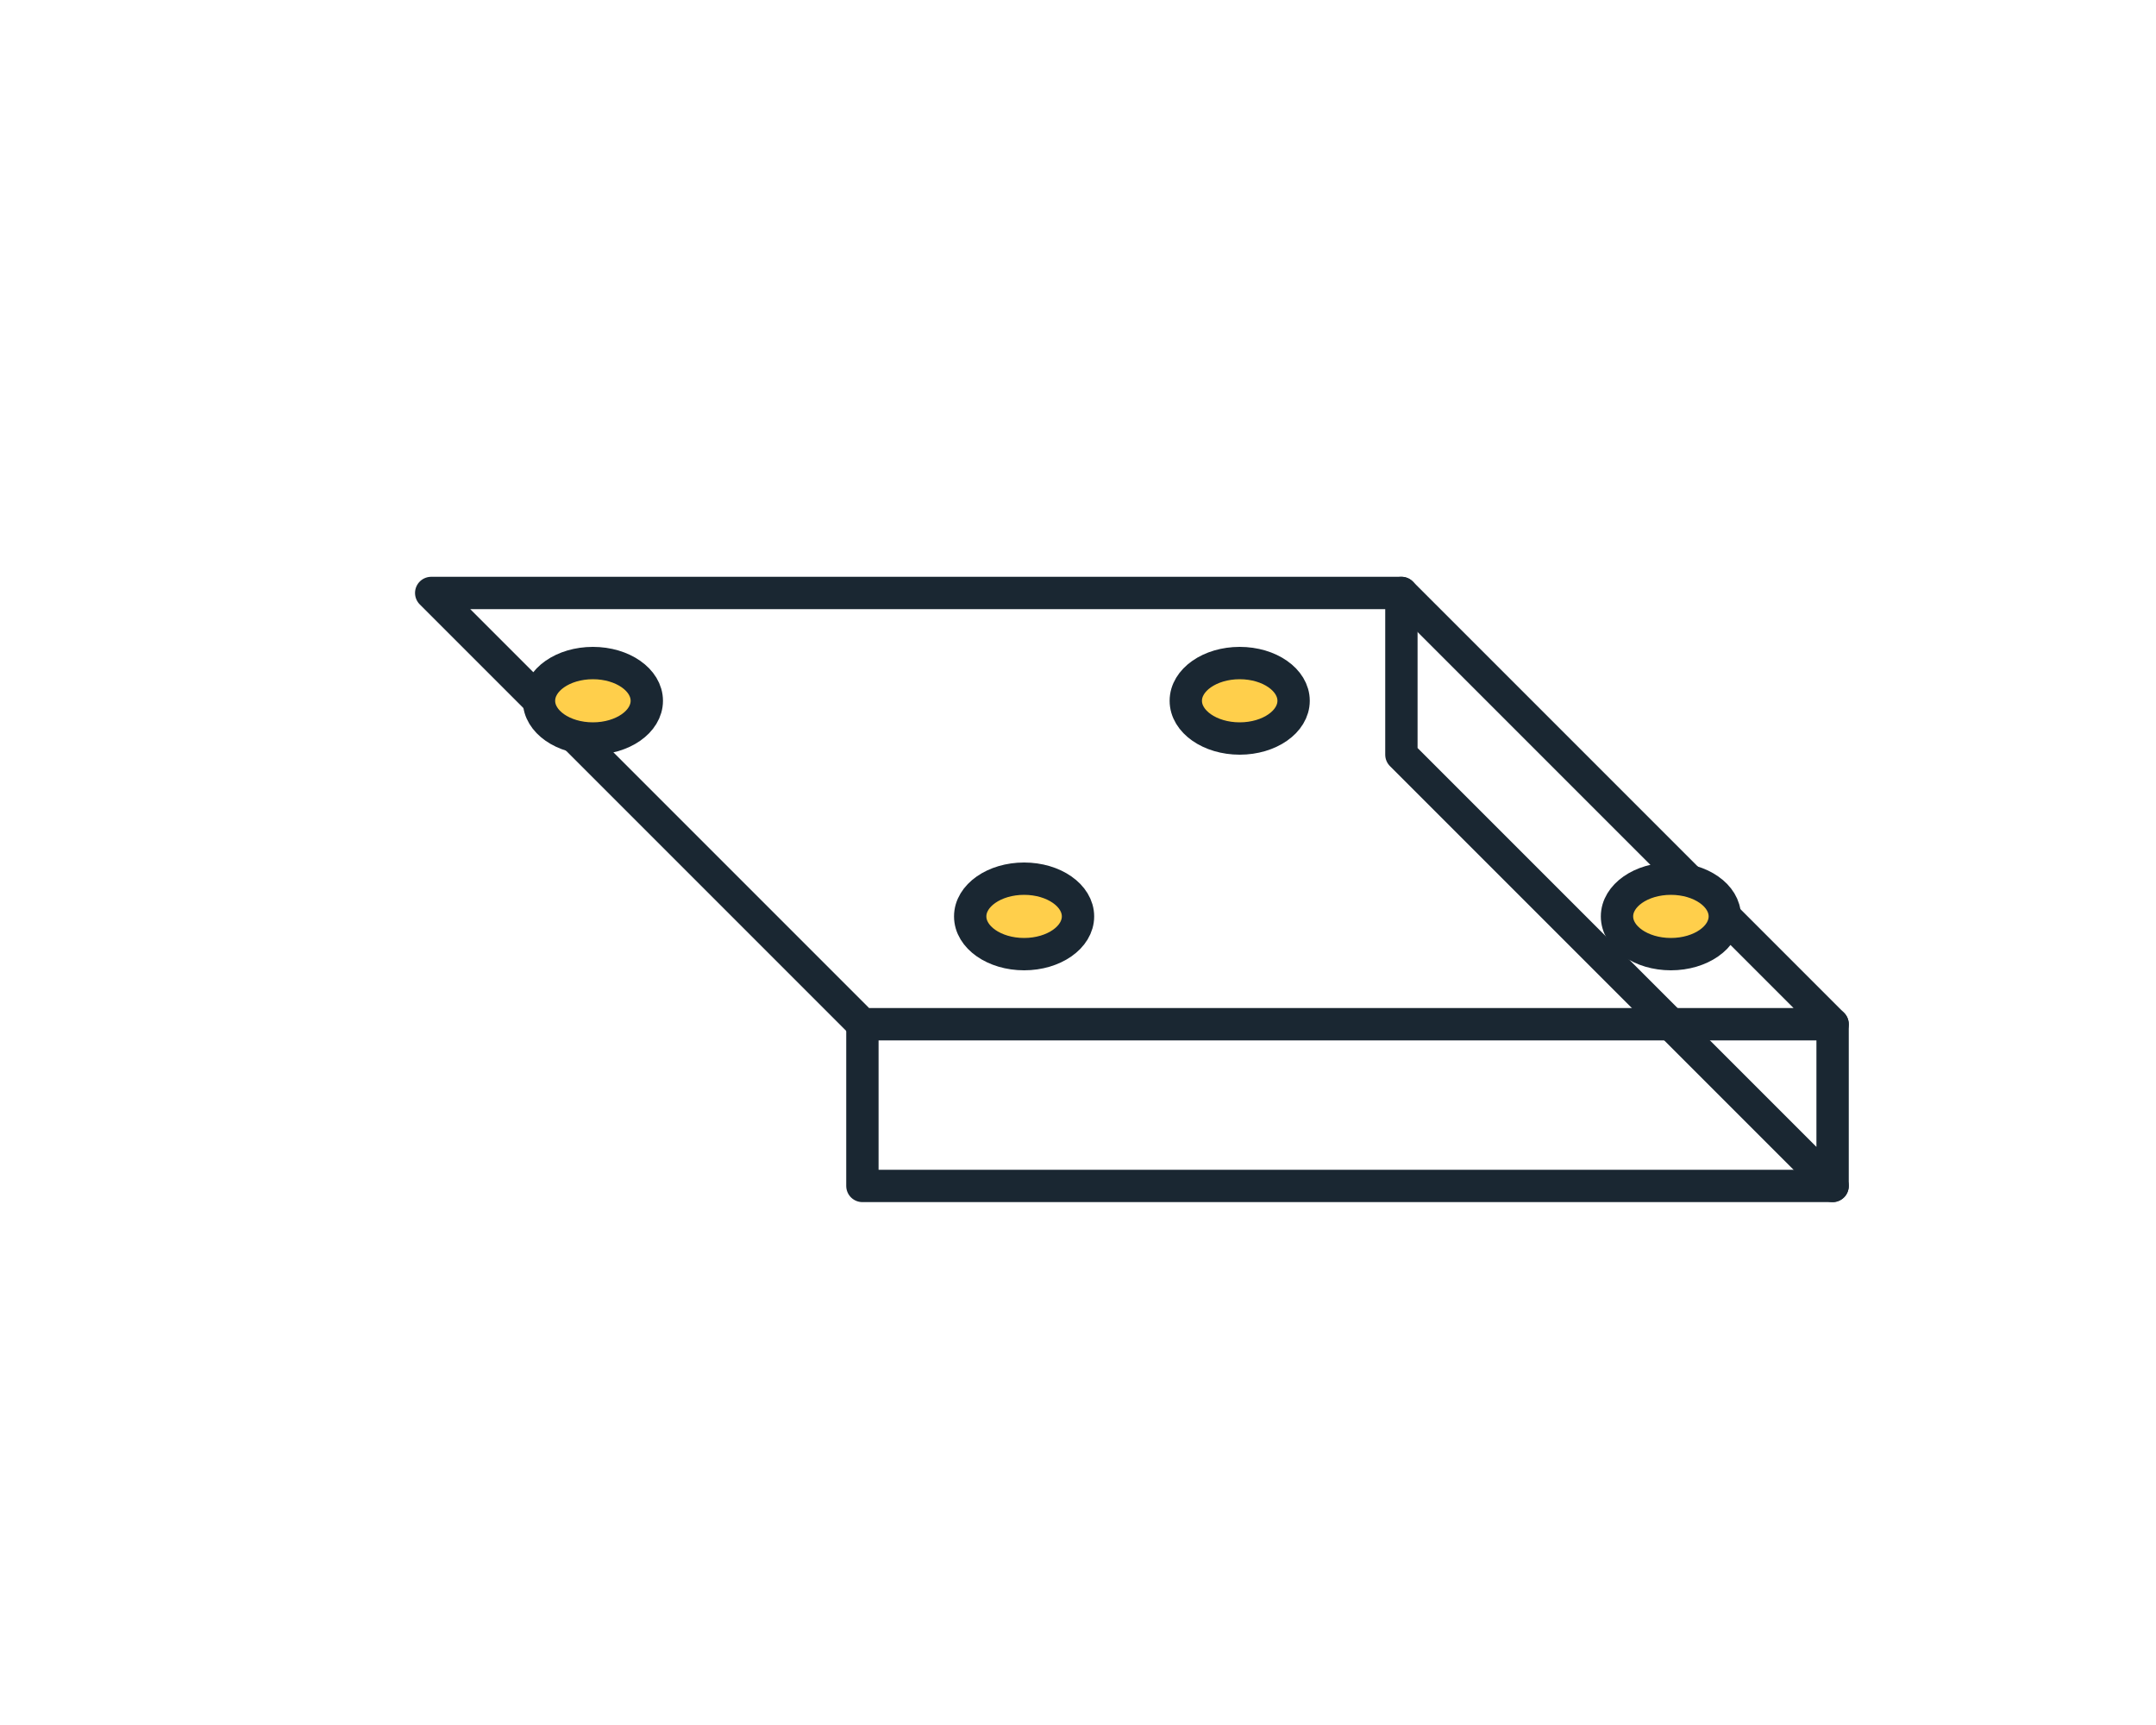
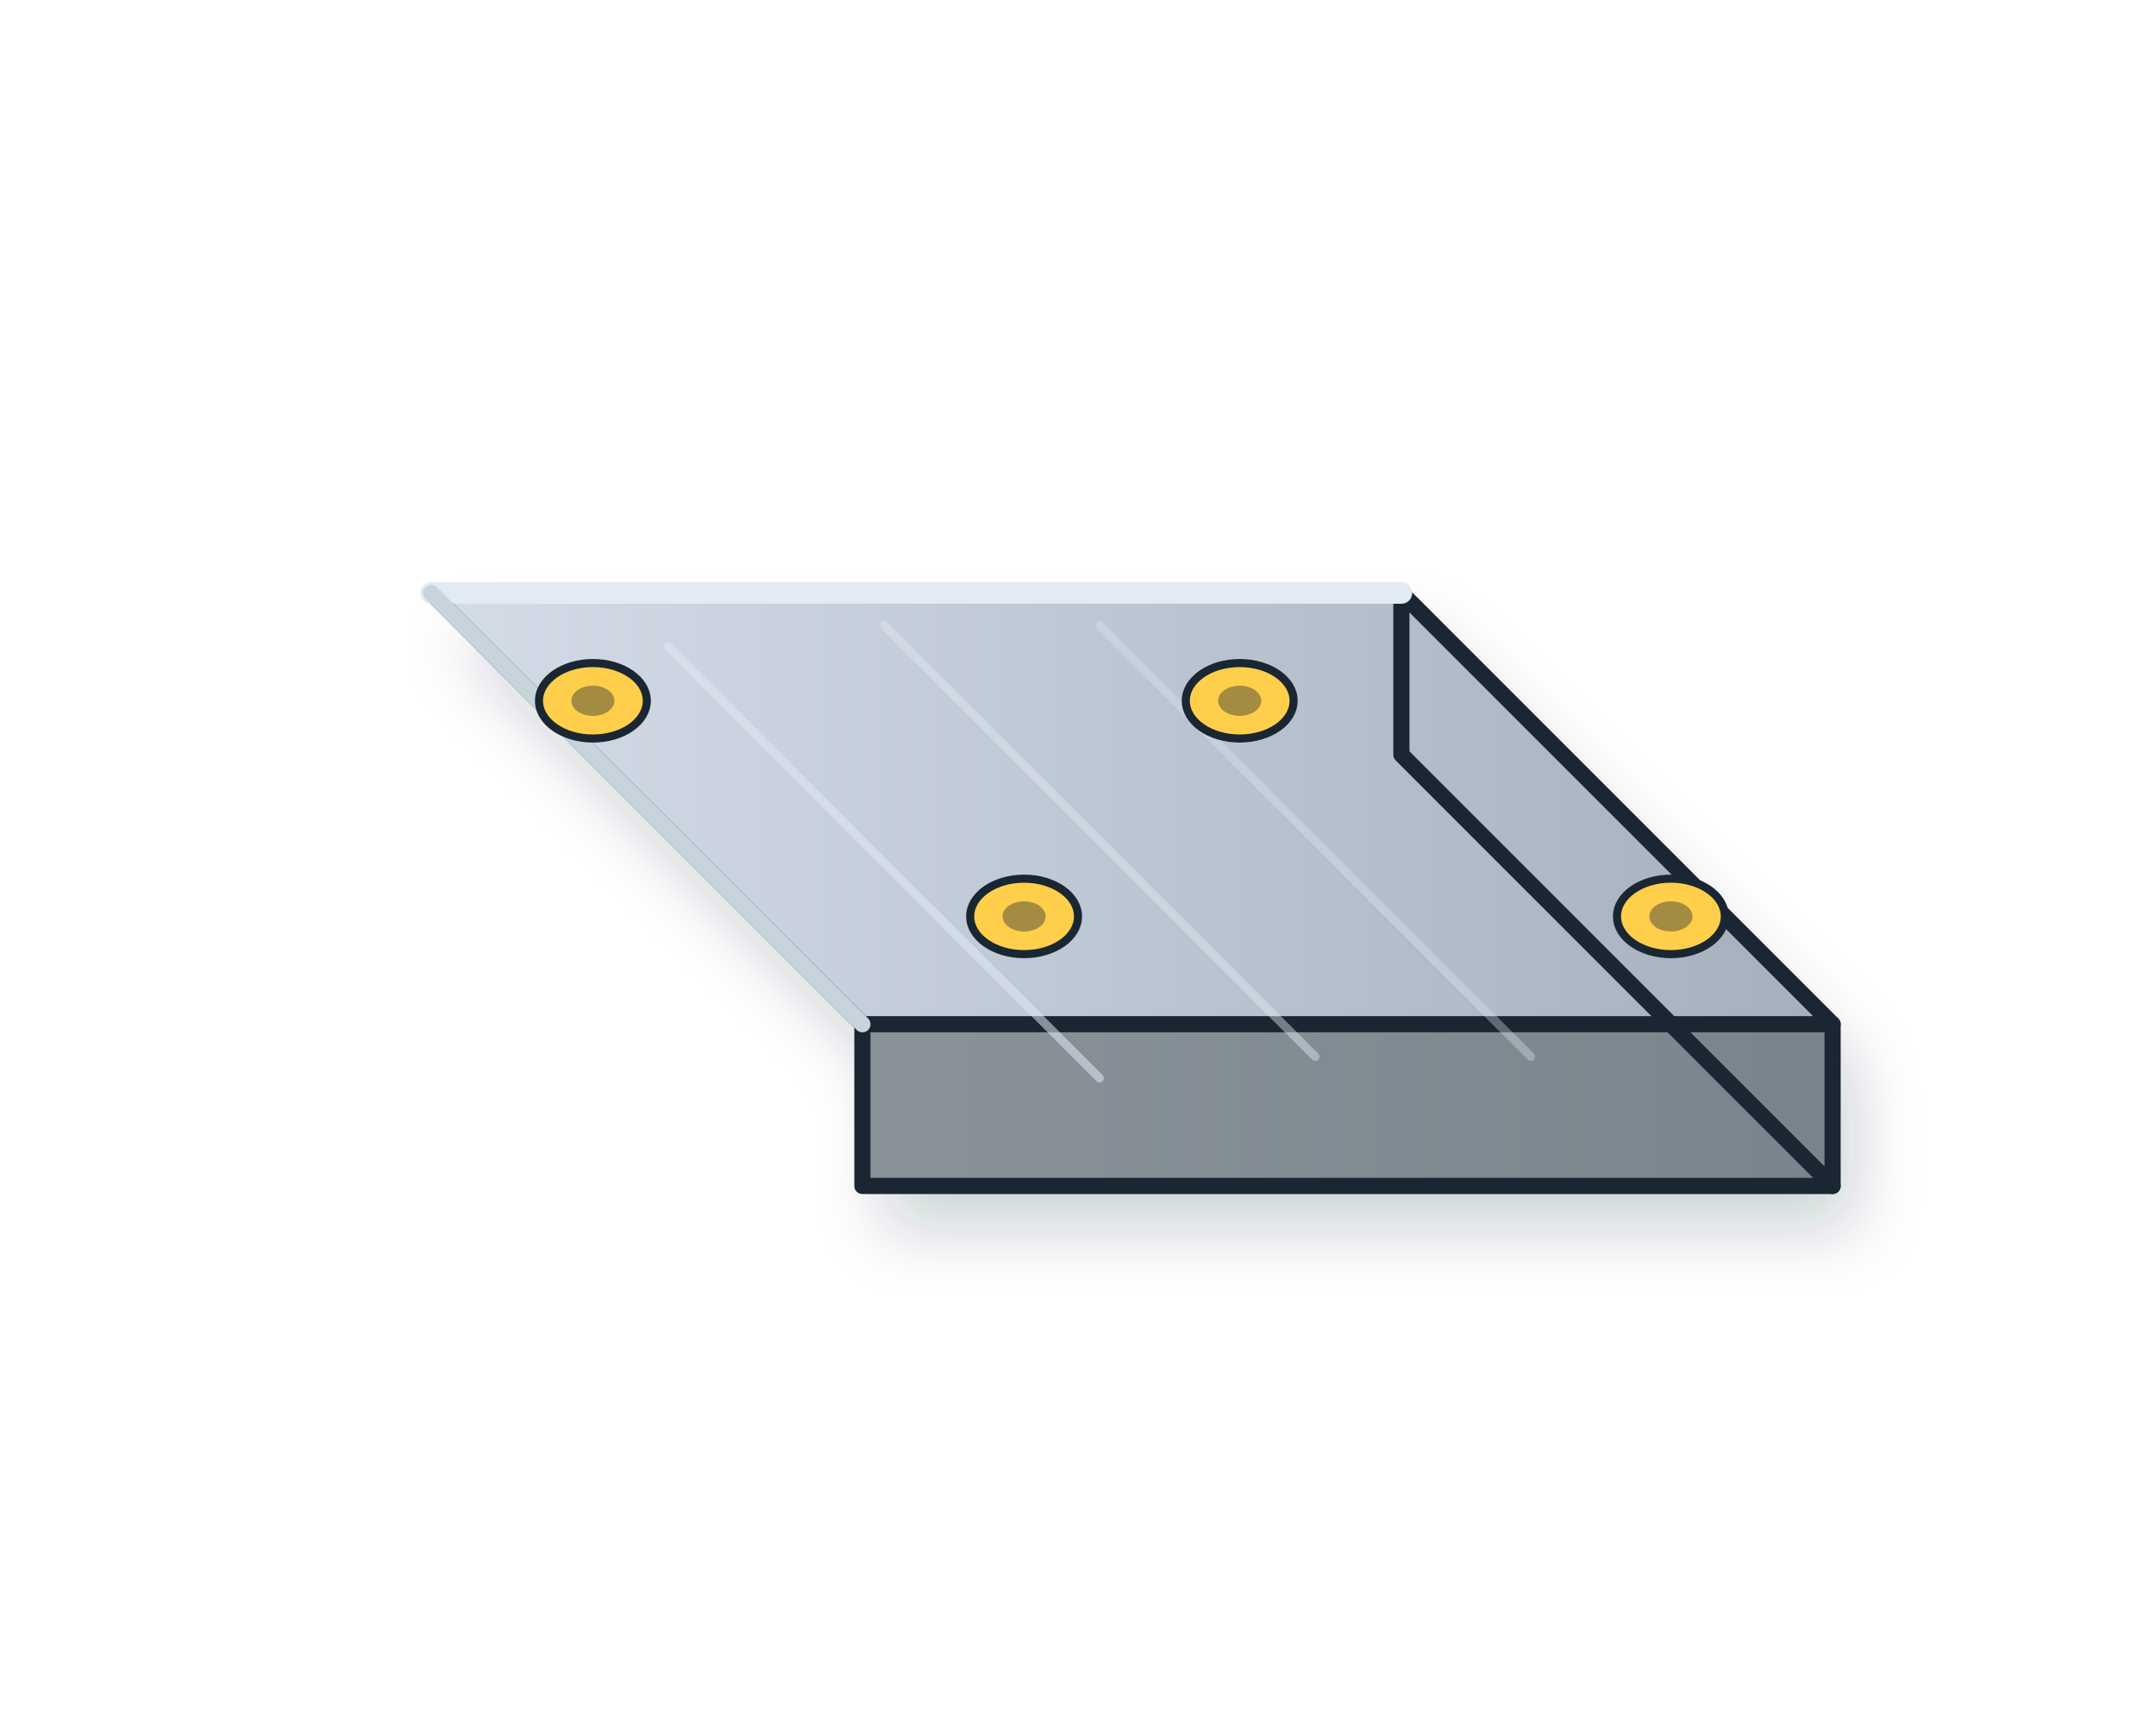
- <svg xmlns="http://www.w3.org/2000/svg" viewBox="0 0 200 160" fill="none" stroke="#1A2732" stroke-width="3" stroke-linecap="round" stroke-linejoin="round">
-   <path d="M 40 55 L 130 55 L 170 95 L 80 95 Z" />
-   <path d="M 130 55 L 130 70 L 170 110 L 170 95" />
-   <path d="M 80 95 L 80 110 L 170 110" />
-   <ellipse cx="55" cy="65" rx="5" ry="3.5" fill="#FFCF4B" />
-   <ellipse cx="115" cy="65" rx="5" ry="3.5" fill="#FFCF4B" />
-   <ellipse cx="95" cy="85" rx="5" ry="3.5" fill="#FFCF4B" />
-   <ellipse cx="155" cy="85" rx="5" ry="3.5" fill="#FFCF4B" />
+ <svg xmlns="http://www.w3.org/2000/svg" viewBox="0 0 200 160" fill="none" stroke-linecap="round" stroke-linejoin="round">
+   <defs>
+     <linearGradient id="gt" x1="40" y1="75" x2="170" y2="75" gradientUnits="userSpaceOnUse">
+       <stop offset="0%" stop-color="#D4DCE8" />
+       <stop offset="100%" stop-color="#A4B0BC" />
+     </linearGradient>
+     <linearGradient id="gfr" x1="80" y1="95" x2="170" y2="95" gradientUnits="userSpaceOnUse">
+       <stop offset="0%" stop-color="#8A9299" />
+       <stop offset="100%" stop-color="#78848C" />
+     </linearGradient>
+     <filter id="sh" x="-20%" y="-20%" width="150%" height="150%">
+       <feDropShadow dx="2" dy="4" stdDeviation="3" flood-color="#1A2732" flood-opacity="0.20" />
+     </filter>
+   </defs>
+   <g filter="url(#sh)">
+     <path d="M130 55L130 70L170 110L170 95Z" fill="#5E6C78" />
+     <path d="M80 95L80 110L170 110L170 95Z" fill="url(#gfr)" />
+     <path d="M40 55L130 55L170 95L80 95Z" fill="url(#gt)" />
+   </g>
+   <path d="M40 55L130 55L170 95L80 95Z" stroke="#1A2732" stroke-width="1.5" />
+   <path d="M130 55L130 70L170 110L170 95" stroke="#1A2732" stroke-width="1.5" />
+   <path d="M80 95L80 110L170 110" stroke="#1A2732" stroke-width="1.5" />
+   <path d="M130 70L170 110" stroke="#1A2732" stroke-width="1" />
+   <path d="M40 55L130 55" stroke="#E2EAF4" stroke-width="2" />
+   <path d="M40 55L80 95" stroke="#C8D4DC" stroke-width="1.5" />
+   <line x1="62" y1="60" x2="102" y2="100" stroke="#E0E8F2" stroke-width="0.8" opacity="0.55" />
+   <line x1="82" y1="58" x2="122" y2="98" stroke="#E0E8F2" stroke-width="0.8" opacity="0.45" />
+   <line x1="102" y1="58" x2="142" y2="98" stroke="#E0E8F2" stroke-width="0.8" opacity="0.35" />
+   <ellipse cx="55" cy="65" rx="5" ry="3.5" fill="#FFCF4B" stroke="#1A2732" stroke-width="0.75" />
+   <ellipse cx="55" cy="65" rx="2" ry="1.4" fill="#1A2732" opacity="0.4" />
+   <ellipse cx="115" cy="65" rx="5" ry="3.5" fill="#FFCF4B" stroke="#1A2732" stroke-width="0.75" />
+   <ellipse cx="115" cy="65" rx="2" ry="1.4" fill="#1A2732" opacity="0.4" />
+   <ellipse cx="95" cy="85" rx="5" ry="3.5" fill="#FFCF4B" stroke="#1A2732" stroke-width="0.75" />
+   <ellipse cx="95" cy="85" rx="2" ry="1.4" fill="#1A2732" opacity="0.4" />
+   <ellipse cx="155" cy="85" rx="5" ry="3.5" fill="#FFCF4B" stroke="#1A2732" stroke-width="0.75" />
+   <ellipse cx="155" cy="85" rx="2" ry="1.4" fill="#1A2732" opacity="0.4" />
</svg>
